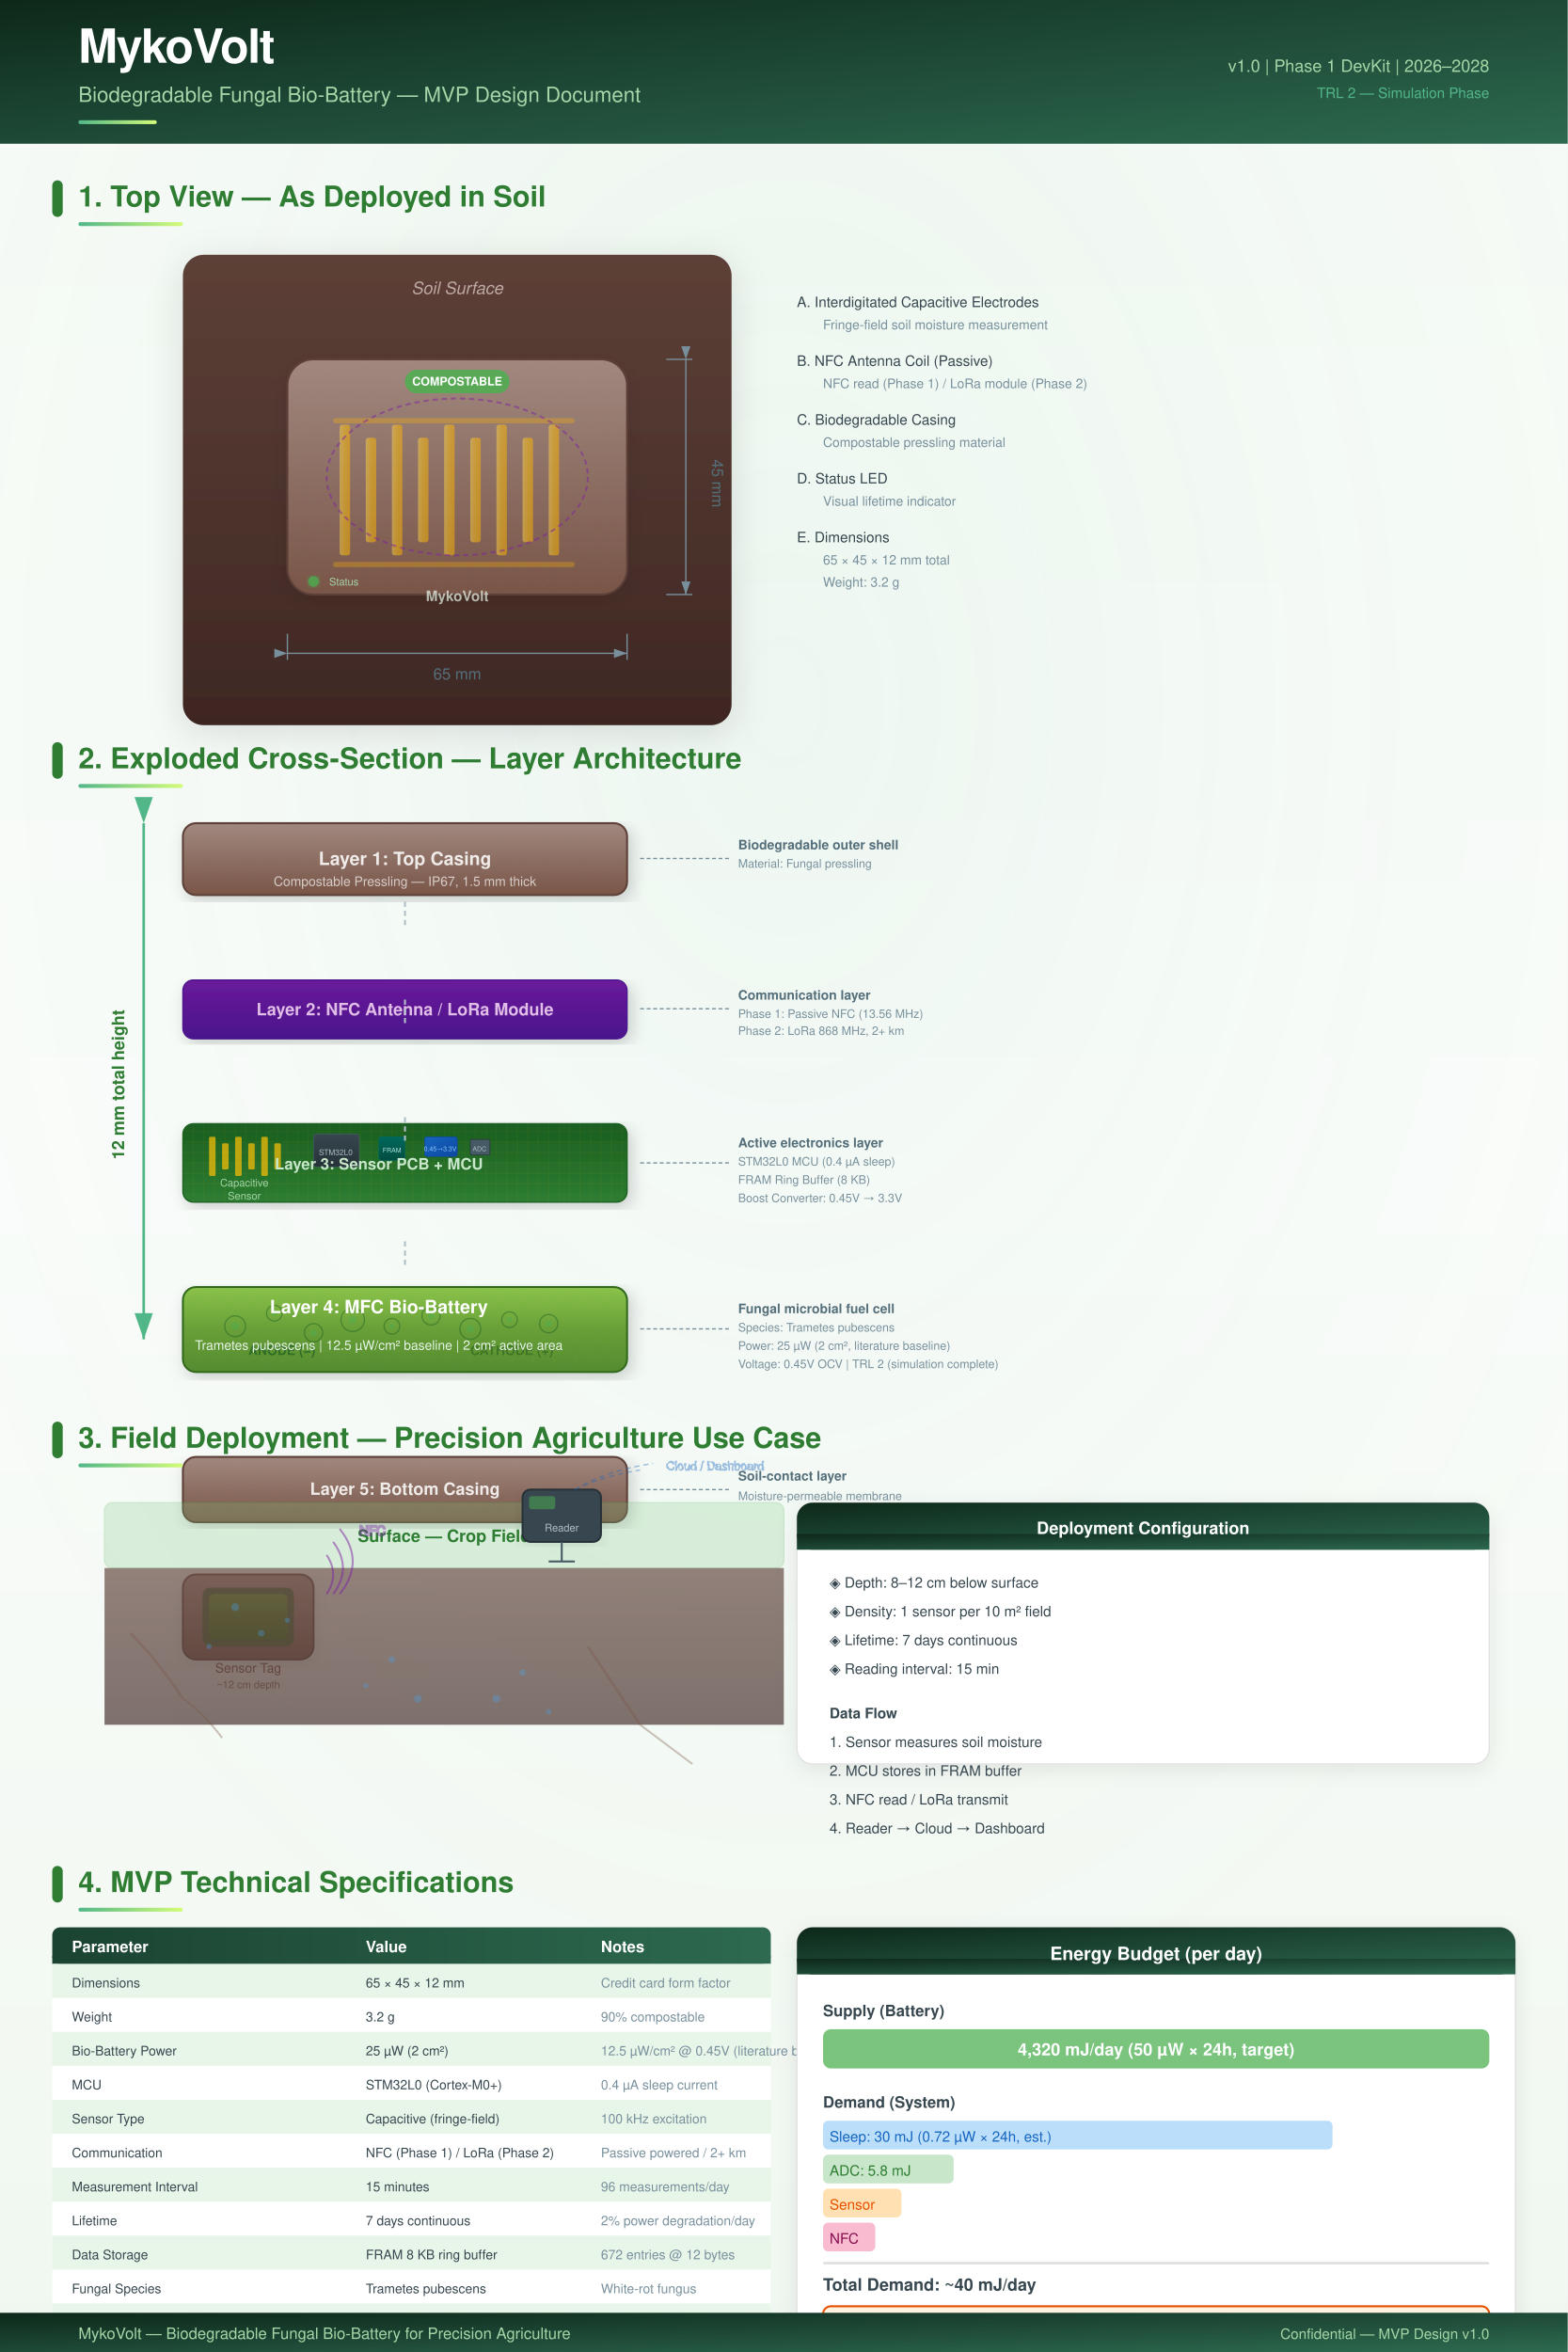
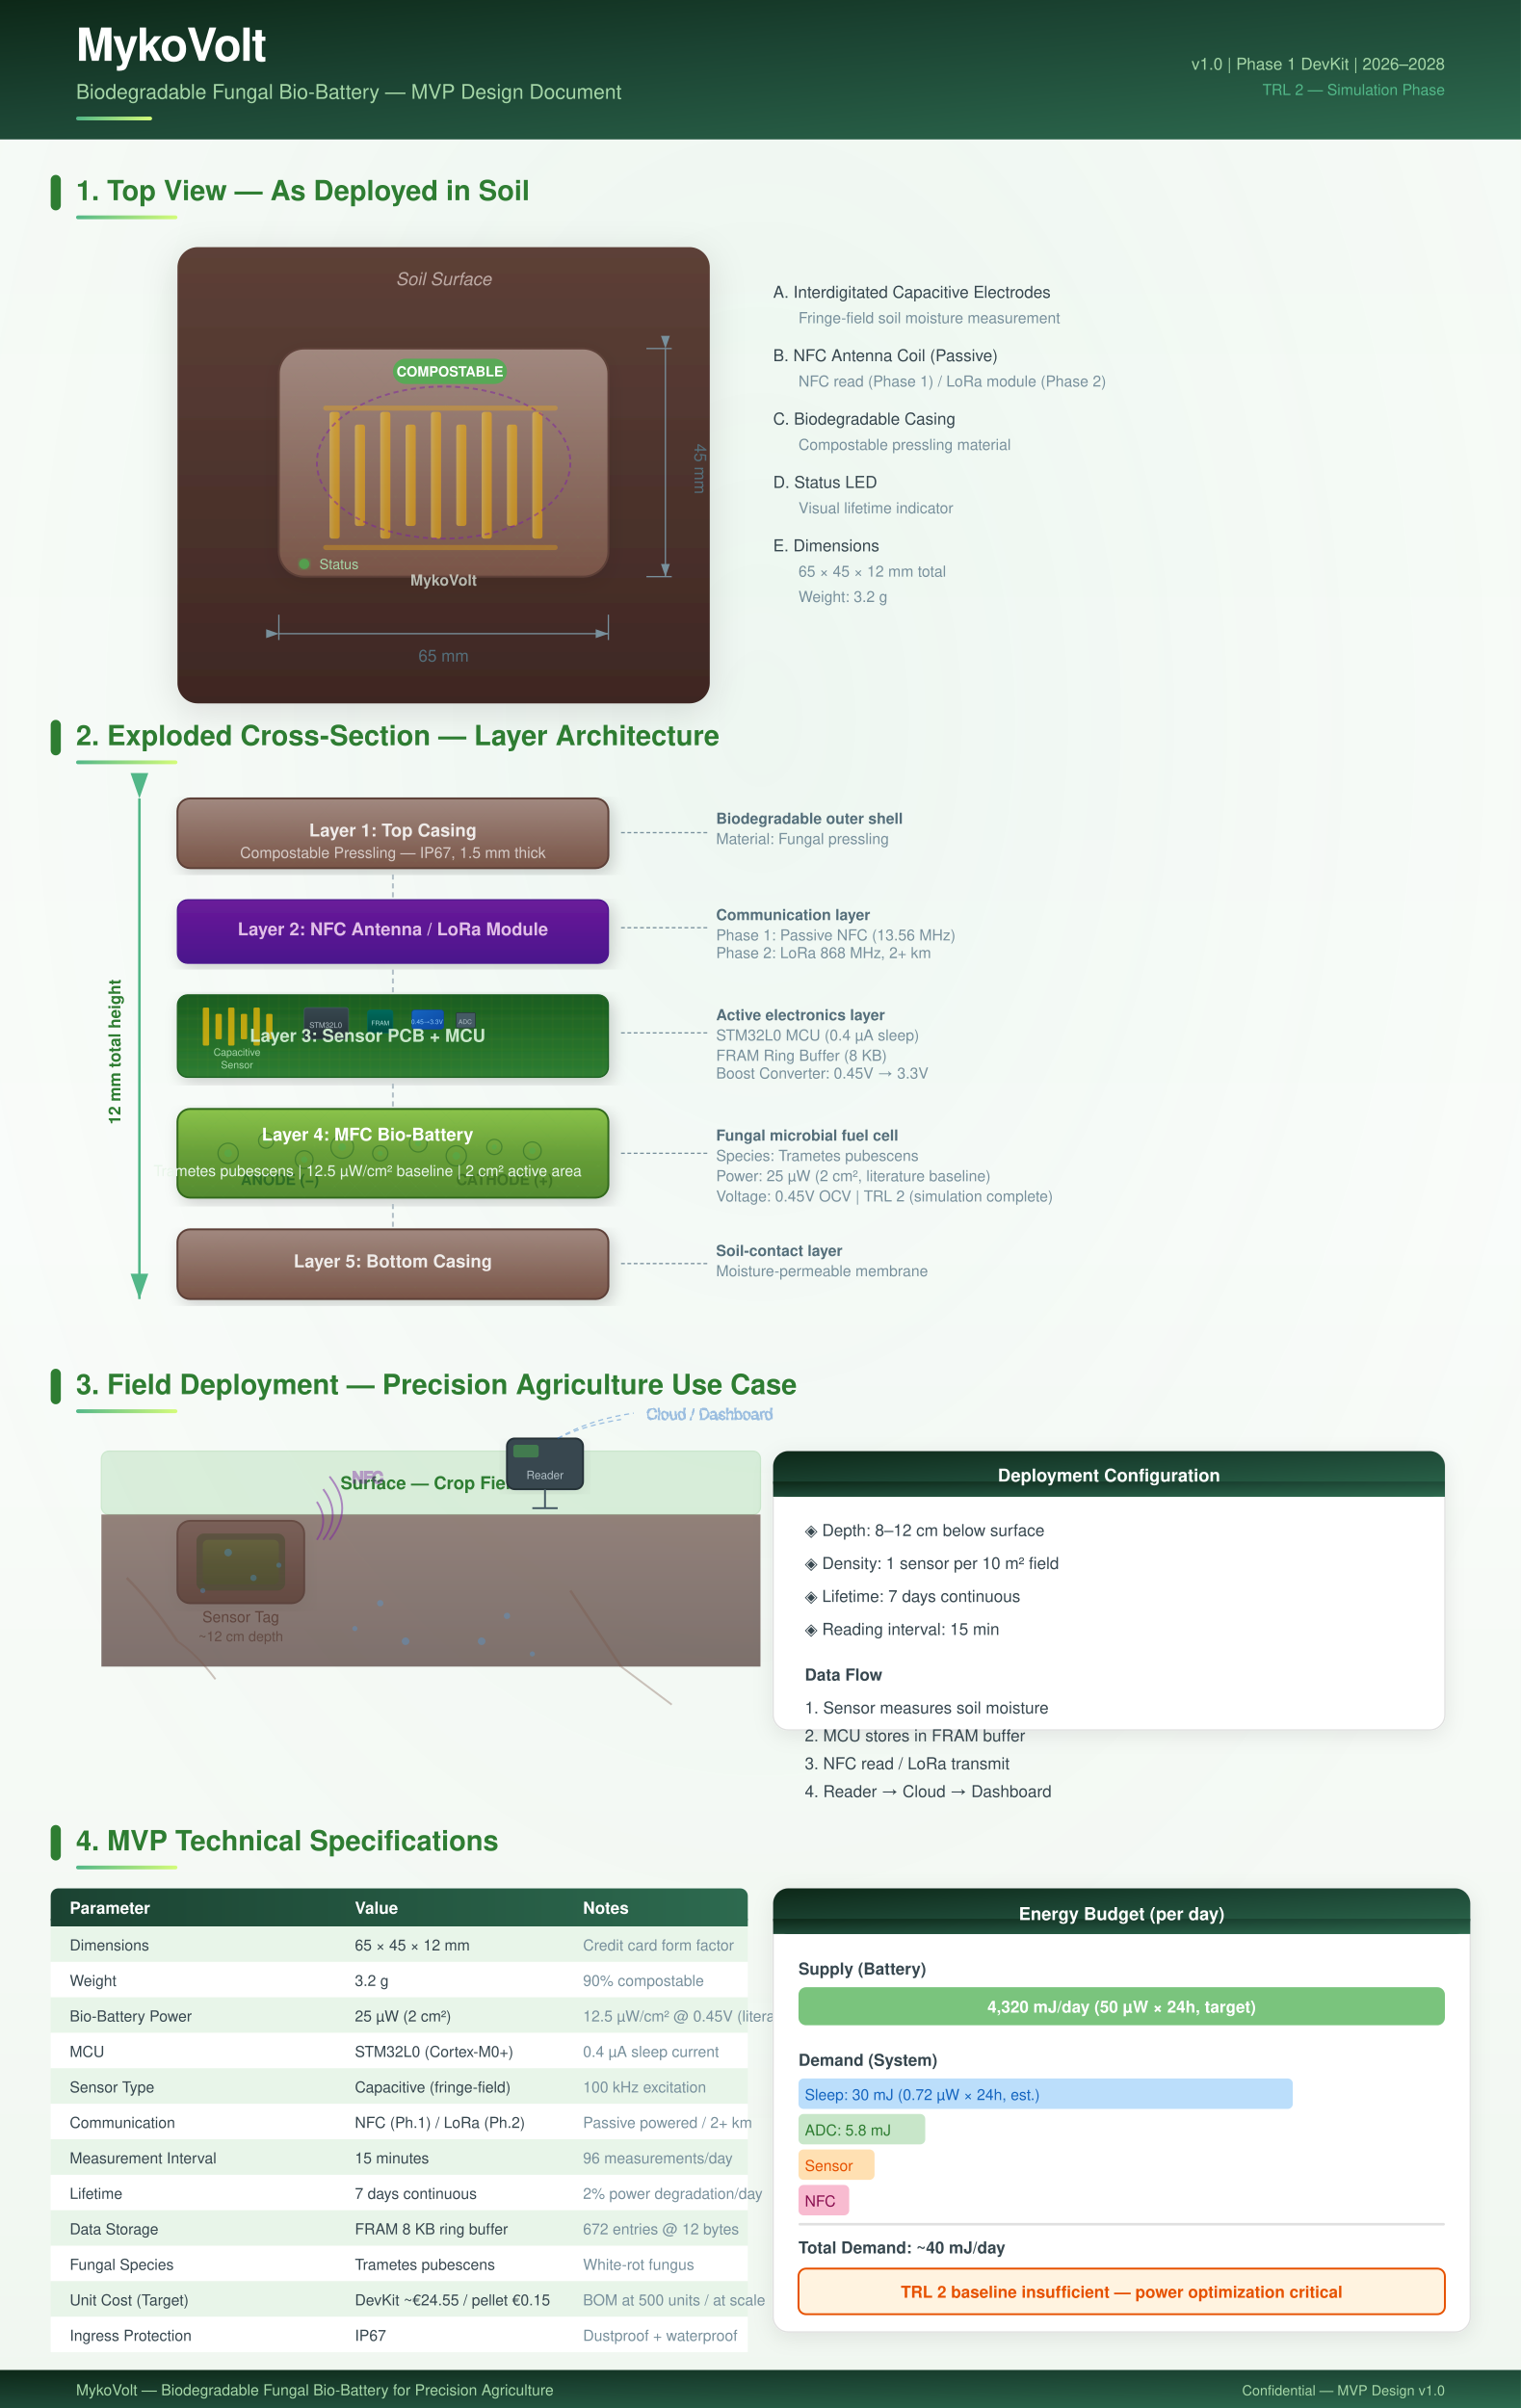
- <svg xmlns="http://www.w3.org/2000/svg" viewBox="0 0 1200 1800" width="1200" height="1800" font-family="'Segoe UI', -apple-system, Helvetica, Arial, sans-serif">
+ <svg xmlns="http://www.w3.org/2000/svg" viewBox="0 0 1200 1900" width="1200" height="1900" font-family="'Segoe UI', -apple-system, Helvetica, Arial, sans-serif">
  <defs>
    <linearGradient id="bgGradLight" x1="0%" y1="0%" x2="0%" y2="100%">
      <stop offset="0%" style="stop-color:#F5FAF5" />
      <stop offset="50%" style="stop-color:#FAFCFA" />
      <stop offset="100%" style="stop-color:#F0F7F0" />
    </linearGradient>
    <linearGradient id="titleGrad" x1="0%" y1="0%" x2="100%" y2="100%">
      <stop offset="0%" style="stop-color:#0D2818" />
      <stop offset="40%" style="stop-color:#1B4332" />
      <stop offset="100%" style="stop-color:#2D6A4F" />
    </linearGradient>
    <linearGradient id="accentLine" x1="0%" y1="0%" x2="100%" y2="0%">
      <stop offset="0%" style="stop-color:#52B788" />
      <stop offset="100%" style="stop-color:#D4FC79" />
    </linearGradient>
    <linearGradient id="cardGreen" x1="0%" y1="0%" x2="0%" y2="100%">
      <stop offset="0%" style="stop-color:#E8F5E9" />
      <stop offset="100%" style="stop-color:#C8E6C9" />
    </linearGradient>
    <linearGradient id="tableHeaderGrad" x1="0%" y1="0%" x2="100%" y2="0%">
      <stop offset="0%" style="stop-color:#1B4332" />
      <stop offset="100%" style="stop-color:#2D6A4F" />
    </linearGradient>
    <linearGradient id="soilGrad" x1="0%" y1="0%" x2="0%" y2="100%">
      <stop offset="0%" style="stop-color:#5D4037;stop-opacity:1" />
      <stop offset="100%" style="stop-color:#3E2723;stop-opacity:1" />
    </linearGradient>
    <linearGradient id="presslingGrad" x1="0%" y1="0%" x2="0%" y2="100%">
      <stop offset="0%" style="stop-color:#8BC34A" />
      <stop offset="50%" style="stop-color:#689F38" />
      <stop offset="100%" style="stop-color:#558B2F" />
    </linearGradient>
    <linearGradient id="pcbGrad" x1="0%" y1="0%" x2="0%" y2="100%">
      <stop offset="0%" style="stop-color:#1B5E20" />
      <stop offset="100%" style="stop-color:#2E7D32" />
    </linearGradient>
    <linearGradient id="electrodeGrad" x1="0%" y1="0%" x2="100%" y2="0%">
      <stop offset="0%" style="stop-color:#FFD54F" />
      <stop offset="50%" style="stop-color:#FFC107" />
      <stop offset="100%" style="stop-color:#FFB300" />
    </linearGradient>
    <linearGradient id="casingGrad" x1="0%" y1="0%" x2="0%" y2="100%">
      <stop offset="0%" style="stop-color:#A1887F" />
      <stop offset="100%" style="stop-color:#795548" />
    </linearGradient>
    <linearGradient id="boostGrad" x1="0%" y1="0%" x2="100%" y2="100%">
      <stop offset="0%" style="stop-color:#1565C0" />
      <stop offset="100%" style="stop-color:#0D47A1" />
    </linearGradient>
    <linearGradient id="mcuGrad" x1="0%" y1="0%" x2="0%" y2="100%">
      <stop offset="0%" style="stop-color:#37474F" />
      <stop offset="100%" style="stop-color:#263238" />
    </linearGradient>
    <linearGradient id="loracGrad" x1="0%" y1="0%" x2="0%" y2="100%">
      <stop offset="0%" style="stop-color:#6A1B9A" />
      <stop offset="100%" style="stop-color:#4A148C" />
    </linearGradient>
    <linearGradient id="framGrad" x1="0%" y1="0%" x2="0%" y2="100%">
      <stop offset="0%" style="stop-color:#00695C" />
      <stop offset="100%" style="stop-color:#004D40" />
    </linearGradient>
    <radialGradient id="glowBg" cx="50%" cy="30%" r="60%">
      <stop offset="0%" style="stop-color:#52B788;stop-opacity:0.06" />
      <stop offset="60%" style="stop-color:#52B788;stop-opacity:0.02" />
      <stop offset="100%" style="stop-color:#52B788;stop-opacity:0" />
    </radialGradient>
    <filter id="cardShadow">
      <feDropShadow dx="0" dy="4" stdDeviation="8" flood-color="#000" flood-opacity="0.08" />
    </filter>
    <filter id="cardShadowLg">
      <feDropShadow dx="0" dy="6" stdDeviation="14" flood-color="#000" flood-opacity="0.12" />
    </filter>
    <filter id="layerShadow">
      <feDropShadow dx="3" dy="4" stdDeviation="6" flood-color="#000" flood-opacity="0.18" />
    </filter>
    <filter id="glow">
      <feGaussianBlur stdDeviation="3" result="blur" />
      <feMerge>
        <feMergeNode in="blur" />
        <feMergeNode in="SourceGraphic" />
      </feMerge>
    </filter>
    <pattern id="mycelium" patternUnits="userSpaceOnUse" width="16" height="16">
      <line x1="0" y1="0" x2="16" y2="16" stroke="#4CAF50" stroke-width="0.4" opacity="0.25" />
      <line x1="16" y1="0" x2="0" y2="16" stroke="#4CAF50" stroke-width="0.4" opacity="0.25" />
      <circle cx="8" cy="8" r="1" fill="#8BC34A" opacity="0.15" />
    </pattern>
    <pattern id="circuitPattern" patternUnits="userSpaceOnUse" width="8" height="8">
      <rect width="8" height="8" fill="none" />
      <line x1="0" y1="4" x2="8" y2="4" stroke="#FFC107" stroke-width="0.3" opacity="0.35" />
      <line x1="4" y1="0" x2="4" y2="8" stroke="#FFC107" stroke-width="0.3" opacity="0.35" />
    </pattern>
    <marker id="arrowhead" markerWidth="10" markerHeight="7" refX="10" refY="3.5" orient="auto">
      <polygon points="0 0, 10 3.5, 0 7" fill="#78909C" />
    </marker>
    <marker id="arrowGreen" markerWidth="10" markerHeight="7" refX="10" refY="3.5" orient="auto">
      <polygon points="0 0, 10 3.5, 0 7" fill="#52B788" />
    </marker>
  </defs>
-   <rect width="1200" height="1800" fill="url(#bgGradLight)" />
-   <rect width="1200" height="1800" fill="url(#glowBg)" />
+   <rect width="1200" height="1900" fill="url(#bgGradLight)" />
+   <rect width="1200" height="1900" fill="url(#glowBg)" />
  <rect x="0" y="0" width="1200" height="110" fill="url(#titleGrad)" />
  <text x="60" y="48" fill="white" font-size="36" font-weight="800" letter-spacing="-1">MykoVolt</text>
  <text x="60" y="78" fill="#A5D6A7" font-size="16" font-weight="400">Biodegradable Fungal Bio-Battery — MVP Design Document</text>
  <rect x="60" y="92" width="60" height="3" rx="1.5" fill="url(#accentLine)" />
  <text x="1140" y="55" fill="#A5D6A7" font-size="13" text-anchor="end">v1.0 | Phase 1 DevKit | 2026–2028</text>
-   <text x="1140" y="75" fill="#52B788" font-size="11" text-anchor="end">TRL 2 — Simulation Phase</text>
+   <text x="1140" y="75" fill="#52B788" font-size="12" text-anchor="end">TRL 2 — Simulation Phase</text>
  <rect x="40" y="138" width="8" height="28" rx="4" fill="#2E7D32" />
  <text x="60" y="158" fill="#2E7D32" font-size="22" font-weight="700">1. Top View — As Deployed in Soil</text>
  <rect x="60" y="170" width="80" height="3" rx="1.5" fill="url(#accentLine)" />
  <rect x="140" y="195" width="420" height="360" rx="16" fill="url(#soilGrad)" filter="url(#cardShadowLg)" />
-   <text x="350" y="225" fill="#BCAAA4" font-size="13" text-anchor="middle" font-style="italic">Soil Surface</text>
+   <text x="350" y="225" fill="#BCAAA4" font-size="14" text-anchor="middle" font-style="italic">Soil Surface</text>
  <rect x="220" y="275" width="260" height="180" rx="20" fill="url(#casingGrad)" stroke="#5D4037" stroke-width="1.5" filter="url(#cardShadow)" />
  <rect x="220" y="275" width="260" height="180" rx="20" fill="url(#mycelium)" opacity="0.15" />
-   <rect x="310" y="283" width="80" height="18" rx="9" fill="#4CAF50" opacity="0.85" />
-   <text x="350" y="295" fill="white" font-size="9" text-anchor="middle" font-weight="600">COMPOSTABLE</text>
+   <rect x="310" y="283" width="90" height="20" rx="10" fill="#4CAF50" opacity="0.85" />
+   <text x="355" y="297" fill="white" font-size="11" text-anchor="middle" font-weight="600">COMPOSTABLE</text>
  <g opacity="0.5">
    <rect x="260" y="325" width="8" height="100" rx="2" fill="url(#electrodeGrad)" />
    <rect x="280" y="335" width="8" height="80" rx="2" fill="url(#electrodeGrad)" />
    <rect x="300" y="325" width="8" height="100" rx="2" fill="url(#electrodeGrad)" />
    <rect x="320" y="335" width="8" height="80" rx="2" fill="url(#electrodeGrad)" />
    <rect x="340" y="325" width="8" height="100" rx="2" fill="url(#electrodeGrad)" />
    <rect x="360" y="335" width="8" height="80" rx="2" fill="url(#electrodeGrad)" />
    <rect x="380" y="325" width="8" height="100" rx="2" fill="url(#electrodeGrad)" />
    <rect x="400" y="335" width="8" height="80" rx="2" fill="url(#electrodeGrad)" />
    <rect x="420" y="325" width="8" height="100" rx="2" fill="url(#electrodeGrad)" />
    <rect x="255" y="320" width="185" height="4" rx="2" fill="#FFB300" opacity="0.6" />
    <rect x="255" y="430" width="185" height="4" rx="2" fill="#FFB300" opacity="0.6" />
  </g>
  <ellipse cx="350" cy="365" rx="100" ry="60" fill="none" stroke="#7B1FA2" stroke-width="1.5" stroke-dasharray="4 3" opacity="0.5" />
  <circle cx="240" cy="445" r="4" fill="#4CAF50" opacity="0.8" filter="url(#glow)" />
-   <text x="252" y="448" fill="#A5D6A7" font-size="8">Status</text>
-   <text x="350" y="460" fill="#E8F5E9" font-size="11" text-anchor="middle" font-weight="600" opacity="0.7">MykoVolt</text>
+   <text x="252" y="449" fill="#A5D6A7" font-size="11">Status</text>
+   <text x="350" y="462" fill="#E8F5E9" font-size="12" text-anchor="middle" font-weight="600" opacity="0.7">MykoVolt</text>
  <line x1="220" y1="485" x2="220" y2="505" stroke="#78909C" stroke-width="1" />
  <line x1="480" y1="485" x2="480" y2="505" stroke="#78909C" stroke-width="1" />
  <line x1="220" y1="500" x2="480" y2="500" stroke="#78909C" stroke-width="1" marker-start="url(#arrowhead)" marker-end="url(#arrowhead)" />
-   <text x="350" y="520" fill="#546E7A" font-size="12" text-anchor="middle">65 mm</text>
+   <text x="350" y="522" fill="#546E7A" font-size="13" text-anchor="middle">65 mm</text>
  <line x1="510" y1="275" x2="530" y2="275" stroke="#78909C" stroke-width="1" />
  <line x1="510" y1="455" x2="530" y2="455" stroke="#78909C" stroke-width="1" />
  <line x1="525" y1="275" x2="525" y2="455" stroke="#78909C" stroke-width="1" marker-start="url(#arrowhead)" marker-end="url(#arrowhead)" />
-   <text x="545" y="370" fill="#546E7A" font-size="12" text-anchor="middle" transform="rotate(90 545 370)">45 mm</text>
-   <g fill="#37474F" font-size="11">
+   <text x="548" y="370" fill="#546E7A" font-size="13" text-anchor="middle" transform="rotate(90 548 370)">45 mm</text>
+   <g fill="#37474F" font-size="13">
    <text x="610" y="235">A. Interdigitated Capacitive Electrodes</text>
-     <text x="630" y="252" fill="#78909C" font-size="10">Fringe-field soil moisture measurement</text>
-     <text x="610" y="280">B. NFC Antenna Coil (Passive)</text>
-     <text x="630" y="297" fill="#78909C" font-size="10">NFC read (Phase 1) / LoRa module (Phase 2)</text>
-     <text x="610" y="325">C. Biodegradable Casing</text>
-     <text x="630" y="342" fill="#78909C" font-size="10">Compostable pressling material</text>
-     <text x="610" y="370">D. Status LED</text>
-     <text x="630" y="387" fill="#78909C" font-size="10">Visual lifetime indicator</text>
-     <text x="610" y="415">E. Dimensions</text>
-     <text x="630" y="432" fill="#78909C" font-size="10">65 × 45 × 12 mm total</text>
-     <text x="630" y="449" fill="#78909C" font-size="10">Weight: 3.2 g</text>
+     <text x="630" y="255" fill="#78909C" font-size="12">Fringe-field soil moisture measurement</text>
+     <text x="610" y="285">B. NFC Antenna Coil (Passive)</text>
+     <text x="630" y="305" fill="#78909C" font-size="12">NFC read (Phase 1) / LoRa module (Phase 2)</text>
+     <text x="610" y="335">C. Biodegradable Casing</text>
+     <text x="630" y="355" fill="#78909C" font-size="12">Compostable pressling material</text>
+     <text x="610" y="385">D. Status LED</text>
+     <text x="630" y="405" fill="#78909C" font-size="12">Visual lifetime indicator</text>
+     <text x="610" y="435">E. Dimensions</text>
+     <text x="630" y="455" fill="#78909C" font-size="12">65 × 45 × 12 mm total</text>
+     <text x="630" y="475" fill="#78909C" font-size="12">Weight: 3.2 g</text>
  </g>
  <rect x="40" y="568" width="8" height="28" rx="4" fill="#2E7D32" />
  <text x="60" y="588" fill="#2E7D32" font-size="22" font-weight="700">2. Exploded Cross-Section — Layer Architecture</text>
  <rect x="60" y="600" width="80" height="3" rx="1.5" fill="url(#accentLine)" />
-   <g transform="translate(0, 0)">
+   <g>
    <rect x="140" y="630" width="340" height="55" rx="10" fill="url(#casingGrad)" stroke="#5D4037" stroke-width="1.5" filter="url(#layerShadow)" />
    <rect x="140" y="630" width="340" height="55" rx="10" fill="url(#mycelium)" opacity="0.1" />
-     <text x="310" y="662" fill="#EFEBE9" font-size="14" text-anchor="middle" font-weight="600">Layer 1: Top Casing</text>
-     <text x="310" y="678" fill="#D7CCC8" font-size="10" text-anchor="middle">Compostable Pressling — IP67, 1.5 mm thick</text>
+     <text x="310" y="660" fill="#EFEBE9" font-size="14" text-anchor="middle" font-weight="600">Layer 1: Top Casing</text>
+     <text x="310" y="677" fill="#D7CCC8" font-size="12" text-anchor="middle">Compostable Pressling — IP67, 1.5 mm thick</text>
    <line x1="490" y1="657" x2="560" y2="657" stroke="#78909C" stroke-width="1" stroke-dasharray="3 2" />
-     <text x="565" y="650" fill="#546E7A" font-size="10" font-weight="600">Biodegradable outer shell</text>
-     <text x="565" y="664" fill="#78909C" font-size="9">Material: Fungal pressling</text>
+     <text x="565" y="650" fill="#546E7A" font-size="12" font-weight="600">Biodegradable outer shell</text>
+     <text x="565" y="666" fill="#78909C" font-size="12">Material: Fungal pressling</text>
  </g>
  <line x1="310" y1="690" x2="310" y2="708" stroke="#B0BEC5" stroke-width="1.5" stroke-dasharray="4 3" />
-   <g transform="translate(0, 35)">
-     <rect x="140" y="715" width="340" height="45" rx="8" fill="url(#loracGrad)" stroke="#4A148C" stroke-width="1" filter="url(#layerShadow)" />
-     <text x="310" y="742" fill="#E1BEE7" font-size="13" text-anchor="middle" font-weight="600">Layer 2: NFC Antenna / LoRa Module</text>
-     <line x1="490" y1="737" x2="560" y2="737" stroke="#78909C" stroke-width="1" stroke-dasharray="3 2" />
-     <text x="565" y="730" fill="#546E7A" font-size="10" font-weight="600">Communication layer</text>
-     <text x="565" y="744" fill="#78909C" font-size="9">Phase 1: Passive NFC (13.56 MHz)</text>
-     <text x="565" y="757" fill="#78909C" font-size="9">Phase 2: LoRa 868 MHz, 2+ km</text>
+   <g>
+     <rect x="140" y="710" width="340" height="50" rx="8" fill="url(#loracGrad)" stroke="#4A148C" stroke-width="1" filter="url(#layerShadow)" />
+     <text x="310" y="738" fill="#E1BEE7" font-size="14" text-anchor="middle" font-weight="600">Layer 2: NFC Antenna / LoRa Module</text>
+     <line x1="490" y1="732" x2="560" y2="732" stroke="#78909C" stroke-width="1" stroke-dasharray="3 2" />
+     <text x="565" y="726" fill="#546E7A" font-size="12" font-weight="600">Communication layer</text>
+     <text x="565" y="742" fill="#78909C" font-size="12">Phase 1: Passive NFC (13.56 MHz)</text>
+     <text x="565" y="756" fill="#78909C" font-size="12">Phase 2: LoRa 868 MHz, 2+ km</text>
  </g>
  <line x1="310" y1="765" x2="310" y2="783" stroke="#B0BEC5" stroke-width="1.5" stroke-dasharray="4 3" />
-   <g transform="translate(0, 70)">
-     <rect x="140" y="790" width="340" height="60" rx="8" fill="url(#pcbGrad)" stroke="#1B5E20" stroke-width="1" filter="url(#layerShadow)" />
-     <rect x="140" y="790" width="340" height="60" rx="8" fill="url(#circuitPattern)" opacity="0.3" />
-     <g transform="translate(160, 800)">
+   <g>
+     <rect x="140" y="785" width="340" height="65" rx="8" fill="url(#pcbGrad)" stroke="#1B5E20" stroke-width="1" filter="url(#layerShadow)" />
+     <rect x="140" y="785" width="340" height="65" rx="8" fill="url(#circuitPattern)" opacity="0.3" />
+     <g transform="translate(160, 795)">
      <rect x="0" y="0" width="5" height="30" rx="1" fill="#FFC107" opacity="0.7" />
      <rect x="10" y="5" width="5" height="20" rx="1" fill="#FFC107" opacity="0.7" />
      <rect x="20" y="0" width="5" height="30" rx="1" fill="#FFC107" opacity="0.7" />
      <rect x="30" y="5" width="5" height="20" rx="1" fill="#FFC107" opacity="0.7" />
      <rect x="40" y="0" width="5" height="30" rx="1" fill="#FFC107" opacity="0.7" />
      <rect x="50" y="5" width="5" height="20" rx="1" fill="#FFC107" opacity="0.7" />
    </g>
-     <rect x="240" y="798" width="35" height="25" rx="2" fill="url(#mcuGrad)" stroke="#455A64" stroke-width="0.5" />
-     <text x="257" y="814" fill="#B0BEC5" font-size="6" text-anchor="middle">STM32L0</text>
-     <rect x="290" y="800" width="20" height="18" rx="2" fill="url(#framGrad)" stroke="#00695C" stroke-width="0.5" />
-     <text x="300" y="812" fill="#B2DFDB" font-size="5" text-anchor="middle">FRAM</text>
-     <rect x="325" y="800" width="25" height="15" rx="2" fill="url(#boostGrad)" stroke="#0D47A1" stroke-width="0.5" />
-     <text x="337" y="811" fill="#90CAF9" font-size="5" text-anchor="middle">0.45→3.3V</text>
-     <rect x="360" y="802" width="15" height="12" rx="1" fill="#455A64" stroke="#263238" stroke-width="0.5" />
-     <text x="367" y="811" fill="#B0BEC5" font-size="5" text-anchor="middle">ADC</text>
-     <text x="187" y="838" fill="#A5D6A7" font-size="8" text-anchor="middle">Capacitive</text>
-     <text x="187" y="848" fill="#A5D6A7" font-size="8" text-anchor="middle">Sensor</text>
-     <text x="290" y="825" fill="#C8E6C9" font-size="12" text-anchor="middle" font-weight="600">Layer 3: Sensor PCB + MCU</text>
-     <line x1="490" y1="820" x2="560" y2="820" stroke="#78909C" stroke-width="1" stroke-dasharray="3 2" />
-     <text x="565" y="808" fill="#546E7A" font-size="10" font-weight="600">Active electronics layer</text>
-     <text x="565" y="822" fill="#78909C" font-size="9">STM32L0 MCU (0.4 µA sleep)</text>
-     <text x="565" y="836" fill="#78909C" font-size="9">FRAM Ring Buffer (8 KB)</text>
-     <text x="565" y="850" fill="#78909C" font-size="9">Boost Converter: 0.45V → 3.3V</text>
+     <rect x="240" y="795" width="35" height="25" rx="2" fill="url(#mcuGrad)" stroke="#455A64" stroke-width="0.5" />
+     <text x="257" y="811" fill="#B0BEC5" font-size="6" text-anchor="middle">STM32L0</text>
+     <rect x="290" y="797" width="20" height="18" rx="2" fill="url(#framGrad)" stroke="#00695C" stroke-width="0.5" />
+     <text x="300" y="809" fill="#B2DFDB" font-size="5" text-anchor="middle">FRAM</text>
+     <rect x="325" y="797" width="25" height="15" rx="2" fill="url(#boostGrad)" stroke="#0D47A1" stroke-width="0.5" />
+     <text x="337" y="808" fill="#90CAF9" font-size="5" text-anchor="middle">0.45→3.3V</text>
+     <rect x="360" y="799" width="15" height="12" rx="1" fill="#455A64" stroke="#263238" stroke-width="0.5" />
+     <text x="367" y="808" fill="#B0BEC5" font-size="5" text-anchor="middle">ADC</text>
+     <text x="187" y="833" fill="#A5D6A7" font-size="8" text-anchor="middle">Capacitive</text>
+     <text x="187" y="843" fill="#A5D6A7" font-size="8" text-anchor="middle">Sensor</text>
+     <text x="290" y="822" fill="#C8E6C9" font-size="14" text-anchor="middle" font-weight="600">Layer 3: Sensor PCB + MCU</text>
+     <line x1="490" y1="815" x2="560" y2="815" stroke="#78909C" stroke-width="1" stroke-dasharray="3 2" />
+     <text x="565" y="805" fill="#546E7A" font-size="12" font-weight="600">Active electronics layer</text>
+     <text x="565" y="821" fill="#78909C" font-size="12">STM32L0 MCU (0.4 µA sleep)</text>
+     <text x="565" y="837" fill="#78909C" font-size="12">FRAM Ring Buffer (8 KB)</text>
+     <text x="565" y="851" fill="#78909C" font-size="12">Boost Converter: 0.45V → 3.3V</text>
  </g>
  <line x1="310" y1="855" x2="310" y2="873" stroke="#B0BEC5" stroke-width="1.5" stroke-dasharray="4 3" />
-   <g transform="translate(0, 105)">
-     <rect x="140" y="880" width="340" height="65" rx="10" fill="url(#presslingGrad)" stroke="#33691E" stroke-width="1.5" filter="url(#layerShadow)" />
-     <rect x="140" y="880" width="340" height="65" rx="10" fill="url(#mycelium)" opacity="0.3" />
+   <g>
+     <rect x="140" y="875" width="340" height="70" rx="10" fill="url(#presslingGrad)" stroke="#33691E" stroke-width="1.5" filter="url(#layerShadow)" />
+     <rect x="140" y="875" width="340" height="70" rx="10" fill="url(#mycelium)" opacity="0.3" />
    <g opacity="0.45">
      <circle cx="180" cy="910" r="8" fill="none" stroke="#1B5E20" stroke-width="1" />
      <circle cx="180" cy="910" r="3" fill="#4CAF50" />
      <circle cx="210" cy="900" r="6" fill="none" stroke="#1B5E20" stroke-width="1" />
      <circle cx="210" cy="900" r="2" fill="#4CAF50" />
      <circle cx="240" cy="915" r="7" fill="none" stroke="#1B5E20" stroke-width="1" />
      <circle cx="240" cy="915" r="2.5" fill="#4CAF50" />
      <circle cx="270" cy="905" r="9" fill="none" stroke="#1B5E20" stroke-width="1" />
      <circle cx="270" cy="905" r="3" fill="#4CAF50" />
      <circle cx="300" cy="910" r="6" fill="none" stroke="#1B5E20" stroke-width="1" />
      <circle cx="300" cy="910" r="2" fill="#4CAF50" />
      <circle cx="330" cy="902" r="7" fill="none" stroke="#1B5E20" stroke-width="1" />
      <circle cx="330" cy="902" r="2.5" fill="#4CAF50" />
      <circle cx="360" cy="912" r="8" fill="none" stroke="#1B5E20" stroke-width="1" />
      <circle cx="360" cy="912" r="3" fill="#4CAF50" />
      <circle cx="390" cy="905" r="6" fill="none" stroke="#1B5E20" stroke-width="1" />
      <circle cx="390" cy="905" r="2" fill="#4CAF50" />
      <circle cx="420" cy="908" r="7" fill="none" stroke="#1B5E20" stroke-width="1" />
      <circle cx="420" cy="908" r="2.5" fill="#4CAF50" />
    </g>
-     <text x="190" y="932" fill="#1B5E20" font-size="10" font-weight="600" opacity="0.7">ANODE (−)</text>
-     <text x="360" y="932" fill="#33691E" font-size="10" font-weight="600" opacity="0.7">CATHODE (+)</text>
+     <text x="190" y="935" fill="#1B5E20" font-size="12" font-weight="600" opacity="0.7">ANODE (−)</text>
+     <text x="360" y="935" fill="#33691E" font-size="12" font-weight="600" opacity="0.7">CATHODE (+)</text>
    <text x="290" y="900" fill="white" font-size="14" text-anchor="middle" font-weight="700">Layer 4: MFC Bio-Battery</text>
-     <text x="290" y="928" fill="#E8F5E9" font-size="10" text-anchor="middle">Trametes pubescens | 12.5 µW/cm² baseline | 2 cm² active area</text>
-     <line x1="490" y1="912" x2="560" y2="912" stroke="#78909C" stroke-width="1" stroke-dasharray="3 2" />
-     <text x="565" y="900" fill="#546E7A" font-size="10" font-weight="600">Fungal microbial fuel cell</text>
-     <text x="565" y="914" fill="#78909C" font-size="9">Species: Trametes pubescens</text>
-     <text x="565" y="928" fill="#78909C" font-size="9">Power: 25 µW (2 cm², literature baseline)</text>
-     <text x="565" y="942" fill="#78909C" font-size="9">Voltage: 0.45V OCV | TRL 2 (simulation complete)</text>
+     <text x="290" y="928" fill="#E8F5E9" font-size="12" text-anchor="middle">Trametes pubescens | 12.5 µW/cm² baseline | 2 cm² active area</text>
+     <line x1="490" y1="910" x2="560" y2="910" stroke="#78909C" stroke-width="1" stroke-dasharray="3 2" />
+     <text x="565" y="900" fill="#546E7A" font-size="12" font-weight="600">Fungal microbial fuel cell</text>
+     <text x="565" y="916" fill="#78909C" font-size="12">Species: Trametes pubescens</text>
+     <text x="565" y="932" fill="#78909C" font-size="12">Power: 25 µW (2 cm², literature baseline)</text>
+     <text x="565" y="948" fill="#78909C" font-size="12">Voltage: 0.45V OCV | TRL 2 (simulation complete)</text>
  </g>
  <line x1="310" y1="950" x2="310" y2="968" stroke="#B0BEC5" stroke-width="1.5" stroke-dasharray="4 3" />
-   <g transform="translate(0, 140)">
-     <rect x="140" y="975" width="340" height="50" rx="10" fill="url(#casingGrad)" stroke="#5D4037" stroke-width="1.5" filter="url(#layerShadow)" />
-     <rect x="140" y="975" width="340" height="50" rx="10" fill="url(#mycelium)" opacity="0.1" />
-     <text x="310" y="1004" fill="#EFEBE9" font-size="13" text-anchor="middle" font-weight="600">Layer 5: Bottom Casing</text>
-     <line x1="490" y1="1000" x2="560" y2="1000" stroke="#78909C" stroke-width="1" stroke-dasharray="3 2" />
-     <text x="565" y="993" fill="#546E7A" font-size="10" font-weight="600">Soil-contact layer</text>
-     <text x="565" y="1008" fill="#78909C" font-size="9">Moisture-permeable membrane</text>
+   <g>
+     <rect x="140" y="970" width="340" height="55" rx="10" fill="url(#casingGrad)" stroke="#5D4037" stroke-width="1.5" filter="url(#layerShadow)" />
+     <rect x="140" y="970" width="340" height="55" rx="10" fill="url(#mycelium)" opacity="0.1" />
+     <text x="310" y="1000" fill="#EFEBE9" font-size="14" text-anchor="middle" font-weight="600">Layer 5: Bottom Casing</text>
+     <line x1="490" y1="997" x2="560" y2="997" stroke="#78909C" stroke-width="1" stroke-dasharray="3 2" />
+     <text x="565" y="991" fill="#546E7A" font-size="12" font-weight="600">Soil-contact layer</text>
+     <text x="565" y="1007" fill="#78909C" font-size="12">Moisture-permeable membrane</text>
  </g>
  <line x1="110" y1="630" x2="110" y2="1025" stroke="#52B788" stroke-width="2" marker-start="url(#arrowGreen)" marker-end="url(#arrowGreen)" />
  <text x="95" y="830" fill="#2E7D32" font-size="13" text-anchor="middle" font-weight="600" transform="rotate(-90 95 830)">12 mm total height</text>
-   <rect x="40" y="1088" width="8" height="28" rx="4" fill="#2E7D32" />
-   <text x="60" y="1108" fill="#2E7D32" font-size="22" font-weight="700">3. Field Deployment — Precision Agriculture Use Case</text>
-   <rect x="60" y="1120" width="80" height="3" rx="1.5" fill="url(#accentLine)" />
-   <rect x="80" y="1150" width="520" height="50" rx="6" fill="#81C784" opacity="0.25" stroke="#4CAF50" stroke-width="1" />
-   <text x="340" y="1180" fill="#2E7D32" font-size="13" text-anchor="middle" font-weight="600">Surface — Crop Field</text>
-   <g transform="translate(140, 1205)">
+   <rect x="40" y="1080" width="8" height="28" rx="4" fill="#2E7D32" />
+   <text x="60" y="1100" fill="#2E7D32" font-size="22" font-weight="700">3. Field Deployment — Precision Agriculture Use Case</text>
+   <rect x="60" y="1112" width="80" height="3" rx="1.5" fill="url(#accentLine)" />
+   <rect x="80" y="1145" width="520" height="50" rx="6" fill="#81C784" opacity="0.25" stroke="#4CAF50" stroke-width="1" />
+   <text x="340" y="1175" fill="#2E7D32" font-size="14" text-anchor="middle" font-weight="600">Surface — Crop Field</text>
+   <g transform="translate(140, 1200)">
    <rect x="0" y="0" width="100" height="65" rx="10" fill="url(#casingGrad)" stroke="#5D4037" stroke-width="1.5" filter="url(#cardShadow)" opacity="0.8" />
    <rect x="15" y="10" width="70" height="45" rx="6" fill="url(#pcbGrad)" opacity="0.5" />
    <rect x="20" y="15" width="60" height="35" rx="4" fill="url(#presslingGrad)" opacity="0.6" />
-     <text x="50" y="75" fill="#8D6E63" font-size="10" text-anchor="middle">Sensor Tag</text>
-     <text x="50" y="87" fill="#A1887F" font-size="8" text-anchor="middle">~12 cm depth</text>
-   </g>
-   <rect x="80" y="1200" width="520" height="120" fill="url(#soilGrad)" opacity="0.65" />
+     <text x="50" y="80" fill="#8D6E63" font-size="12" text-anchor="middle">Sensor Tag</text>
+     <text x="50" y="95" fill="#A1887F" font-size="11" text-anchor="middle">~12 cm depth</text>
+   </g>
+   <rect x="80" y="1195" width="520" height="120" fill="url(#soilGrad)" opacity="0.65" />
  <g opacity="0.35">
-     <path d="M100,1250 Q120,1270 140,1300" fill="none" stroke="#795548" stroke-width="2" />
-     <path d="M140,1300 Q155,1310 170,1330" fill="none" stroke="#795548" stroke-width="1.5" />
-     <path d="M450,1260 Q470,1290 490,1320" fill="none" stroke="#795548" stroke-width="2" />
-     <path d="M490,1320 Q510,1335 530,1350" fill="none" stroke="#795548" stroke-width="1.5" />
+     <path d="M100,1245 Q120,1265 140,1295" fill="none" stroke="#795548" stroke-width="2" />
+     <path d="M140,1295 Q155,1305 170,1325" fill="none" stroke="#795548" stroke-width="1.5" />
+     <path d="M450,1255 Q470,1285 490,1315" fill="none" stroke="#795548" stroke-width="2" />
+     <path d="M490,1315 Q510,1330 530,1345" fill="none" stroke="#795548" stroke-width="1.5" />
  </g>
  <g fill="#42A5F5" opacity="0.3">
-     <circle cx="180" cy="1230" r="3" />
-     <circle cx="200" cy="1250" r="2.5" />
-     <circle cx="160" cy="1260" r="2" />
-     <circle cx="220" cy="1240" r="2" />
-     <circle cx="300" cy="1270" r="2.5" />
-     <circle cx="320" cy="1300" r="3" />
-     <circle cx="280" cy="1290" r="2" />
-     <circle cx="400" cy="1280" r="2.5" />
-     <circle cx="420" cy="1310" r="2" />
-     <circle cx="380" cy="1300" r="3" />
+     <circle cx="180" cy="1225" r="3" />
+     <circle cx="200" cy="1245" r="2.5" />
+     <circle cx="160" cy="1255" r="2" />
+     <circle cx="220" cy="1235" r="2" />
+     <circle cx="300" cy="1265" r="2.5" />
+     <circle cx="320" cy="1295" r="3" />
+     <circle cx="280" cy="1285" r="2" />
+     <circle cx="400" cy="1275" r="2.5" />
+     <circle cx="420" cy="1305" r="2" />
+     <circle cx="380" cy="1295" r="3" />
  </g>
  <g fill="none" stroke="#7B1FA2" stroke-width="1.5" opacity="0.5">
-     <path d="M250,1220 Q260,1205 250,1190" />
-     <path d="M255,1220 Q270,1200 255,1180" />
-     <path d="M260,1220 Q280,1195 260,1170" />
-     <text x="275" y="1175" fill="#7B1FA2" font-size="10" opacity="0.8">NFC</text>
-   </g>
-   <g transform="translate(400, 1140)">
+     <path d="M250,1215 Q260,1200 250,1185" />
+     <path d="M255,1215 Q270,1195 255,1175" />
+     <path d="M260,1215 Q280,1190 260,1165" />
+     <text x="278" y="1170" fill="#7B1FA2" font-size="12" opacity="0.8">NFC</text>
+   </g>
+   <g transform="translate(400, 1135)">
    <rect x="0" y="0" width="60" height="40" rx="6" fill="#37474F" stroke="#263238" stroke-width="1.5" filter="url(#cardShadow)" />
    <rect x="5" y="5" width="20" height="10" rx="2" fill="#4CAF50" opacity="0.5" />
-     <text x="30" y="32" fill="#B0BEC5" font-size="8" text-anchor="middle">Reader</text>
+     <text x="30" y="32" fill="#B0BEC5" font-size="9" text-anchor="middle">Reader</text>
    <line x1="30" y1="40" x2="30" y2="55" stroke="#455A64" stroke-width="1.5" />
    <line x1="20" y1="55" x2="40" y2="55" stroke="#455A64" stroke-width="1.5" />
  </g>
  <g fill="none" stroke="#1565C0" stroke-width="1" opacity="0.4" stroke-dasharray="4 3">
-     <path d="M440,1140 Q460,1130 490,1125" />
-     <path d="M440,1140 Q465,1125 500,1120" />
-     <text x="510" y="1125" fill="#1565C0" font-size="9">Cloud / Dashboard</text>
-   </g>
-   <rect x="610" y="1150" width="530" height="200" rx="12" fill="white" stroke="#E0E0E0" stroke-width="1" filter="url(#cardShadow)" />
-   <rect x="610" y="1150" width="530" height="36" rx="12" fill="url(#titleGrad)" />
-   <rect x="610" y="1174" width="530" height="12" fill="url(#titleGrad)" />
-   <text x="875" y="1174" fill="white" font-size="13" text-anchor="middle" font-weight="600">Deployment Configuration</text>
-   <g fill="#37474F" font-size="11">
-     <text x="635" y="1215">◈ Depth: 8–12 cm below surface</text>
-     <text x="635" y="1237">◈ Density: 1 sensor per 10 m² field</text>
-     <text x="635" y="1259">◈ Lifetime: 7 days continuous</text>
-     <text x="635" y="1281">◈ Reading interval: 15 min</text>
-     <text x="635" y="1315" font-weight="600">Data Flow</text>
-     <text x="635" y="1337">1. Sensor measures soil moisture</text>
-     <text x="635" y="1359">2. MCU stores in FRAM buffer</text>
-     <text x="635" y="1381">3. NFC read / LoRa transmit</text>
-     <text x="635" y="1403">4. Reader → Cloud → Dashboard</text>
-   </g>
-   <rect x="40" y="1428" width="8" height="28" rx="4" fill="#2E7D32" />
-   <text x="60" y="1448" fill="#2E7D32" font-size="22" font-weight="700">4. MVP Technical Specifications</text>
-   <rect x="60" y="1460" width="80" height="3" rx="1.5" fill="url(#accentLine)" />
-   <g transform="translate(40, 1475)">
-     <rect x="0" y="0" width="550" height="28" rx="6" fill="url(#tableHeaderGrad)" />
-     <rect x="0" y="22" width="550" height="6" fill="url(#tableHeaderGrad)" />
-     <text x="15" y="19" fill="white" font-size="12" font-weight="600">Parameter</text>
-     <text x="240" y="19" fill="white" font-size="12" font-weight="600">Value</text>
-     <text x="420" y="19" fill="white" font-size="12" font-weight="600">Notes</text>
-     <rect x="0" y="28" width="550" height="26" fill="#E8F5E9" />
-     <text x="15" y="46" fill="#37474F" font-size="10">Dimensions</text>
-     <text x="240" y="46" fill="#37474F" font-size="10">65 × 45 × 12 mm</text>
-     <text x="420" y="46" fill="#78909C" font-size="10">Credit card form factor</text>
-     <rect x="0" y="54" width="550" height="26" fill="white" />
-     <text x="15" y="72" fill="#37474F" font-size="10">Weight</text>
-     <text x="240" y="72" fill="#37474F" font-size="10">3.2 g</text>
-     <text x="420" y="72" fill="#78909C" font-size="10">90% compostable</text>
-     <rect x="0" y="80" width="550" height="26" fill="#E8F5E9" />
-     <text x="15" y="98" fill="#37474F" font-size="10">Bio-Battery Power</text>
-     <text x="240" y="98" fill="#37474F" font-size="10">25 µW (2 cm²)</text>
-     <text x="420" y="98" fill="#78909C" font-size="10">12.5 µW/cm² @ 0.45V (literature baseline)</text>
-     <rect x="0" y="106" width="550" height="26" fill="white" />
-     <text x="15" y="124" fill="#37474F" font-size="10">MCU</text>
-     <text x="240" y="124" fill="#37474F" font-size="10">STM32L0 (Cortex-M0+)</text>
-     <text x="420" y="124" fill="#78909C" font-size="10">0.4 µA sleep current</text>
-     <rect x="0" y="132" width="550" height="26" fill="#E8F5E9" />
-     <text x="15" y="150" fill="#37474F" font-size="10">Sensor Type</text>
-     <text x="240" y="150" fill="#37474F" font-size="10">Capacitive (fringe-field)</text>
-     <text x="420" y="150" fill="#78909C" font-size="10">100 kHz excitation</text>
-     <rect x="0" y="158" width="550" height="26" fill="white" />
-     <text x="15" y="176" fill="#37474F" font-size="10">Communication</text>
-     <text x="240" y="176" fill="#37474F" font-size="10">NFC (Phase 1) / LoRa (Phase 2)</text>
-     <text x="420" y="176" fill="#78909C" font-size="10">Passive powered / 2+ km</text>
-     <rect x="0" y="184" width="550" height="26" fill="#E8F5E9" />
-     <text x="15" y="202" fill="#37474F" font-size="10">Measurement Interval</text>
-     <text x="240" y="202" fill="#37474F" font-size="10">15 minutes</text>
-     <text x="420" y="202" fill="#78909C" font-size="10">96 measurements/day</text>
-     <rect x="0" y="210" width="550" height="26" fill="white" />
-     <text x="15" y="228" fill="#37474F" font-size="10">Lifetime</text>
-     <text x="240" y="228" fill="#37474F" font-size="10">7 days continuous</text>
-     <text x="420" y="228" fill="#78909C" font-size="10">2% power degradation/day</text>
-     <rect x="0" y="236" width="550" height="26" fill="#E8F5E9" />
-     <text x="15" y="254" fill="#37474F" font-size="10">Data Storage</text>
-     <text x="240" y="254" fill="#37474F" font-size="10">FRAM 8 KB ring buffer</text>
-     <text x="420" y="254" fill="#78909C" font-size="10">672 entries @ 12 bytes</text>
-     <rect x="0" y="262" width="550" height="26" fill="white" />
-     <text x="15" y="280" fill="#37474F" font-size="10">Fungal Species</text>
-     <text x="240" y="280" fill="#37474F" font-size="10">Trametes pubescens</text>
-     <text x="420" y="280" fill="#78909C" font-size="10">White-rot fungus</text>
-     <rect x="0" y="288" width="550" height="26" fill="#E8F5E9" />
-     <text x="15" y="306" fill="#37474F" font-size="10">Unit Cost (Target)</text>
-     <text x="240" y="306" fill="#37474F" font-size="10">DevKit ~€24.55 / pellet €0.15</text>
-     <text x="420" y="306" fill="#78909C" font-size="10">BOM at 500 units / at scale</text>
-     <rect x="0" y="314" width="550" height="26" rx="0 0 6 6" fill="white" />
-     <text x="15" y="332" fill="#37474F" font-size="10">Ingress Protection</text>
-     <text x="240" y="332" fill="#37474F" font-size="10">IP67</text>
-     <text x="420" y="332" fill="#78909C" font-size="10">Dustproof + waterproof</text>
-   </g>
-   <g transform="translate(610, 1475)">
-     <rect x="0" y="0" width="550" height="340" rx="12" fill="white" stroke="#E0E0E0" stroke-width="1" filter="url(#cardShadow)" />
+     <path d="M440,1135 Q460,1125 490,1120" />
+     <path d="M440,1135 Q465,1120 500,1115" />
+     <text x="510" y="1120" fill="#1565C0" font-size="12">Cloud / Dashboard</text>
+   </g>
+   <rect x="610" y="1145" width="530" height="220" rx="12" fill="white" stroke="#E0E0E0" stroke-width="1" filter="url(#cardShadow)" />
+   <rect x="610" y="1145" width="530" height="36" rx="12" fill="url(#titleGrad)" />
+   <rect x="610" y="1169" width="530" height="12" fill="url(#titleGrad)" />
+   <text x="875" y="1169" fill="white" font-size="14" text-anchor="middle" font-weight="600">Deployment Configuration</text>
+   <g fill="#37474F" font-size="13">
+     <text x="635" y="1212">◈ Depth: 8–12 cm below surface</text>
+     <text x="635" y="1238">◈ Density: 1 sensor per 10 m² field</text>
+     <text x="635" y="1264">◈ Lifetime: 7 days continuous</text>
+     <text x="635" y="1290">◈ Reading interval: 15 min</text>
+     <text x="635" y="1326" font-weight="600">Data Flow</text>
+     <text x="635" y="1352">1. Sensor measures soil moisture</text>
+     <text x="635" y="1374">2. MCU stores in FRAM buffer</text>
+     <text x="635" y="1396">3. NFC read / LoRa transmit</text>
+     <text x="635" y="1418">4. Reader → Cloud → Dashboard</text>
+   </g>
+   <rect x="40" y="1440" width="8" height="28" rx="4" fill="#2E7D32" />
+   <text x="60" y="1460" fill="#2E7D32" font-size="22" font-weight="700">4. MVP Technical Specifications</text>
+   <rect x="60" y="1472" width="80" height="3" rx="1.5" fill="url(#accentLine)" />
+   <g transform="translate(40, 1490)">
+     <rect x="0" y="0" width="550" height="30" rx="6" fill="url(#tableHeaderGrad)" />
+     <rect x="0" y="24" width="550" height="6" fill="url(#tableHeaderGrad)" />
+     <text x="15" y="20" fill="white" font-size="13" font-weight="600">Parameter</text>
+     <text x="240" y="20" fill="white" font-size="13" font-weight="600">Value</text>
+     <text x="420" y="20" fill="white" font-size="13" font-weight="600">Notes</text>
+     <rect x="0" y="30" width="550" height="28" fill="#E8F5E9" />
+     <text x="15" y="49" fill="#37474F" font-size="12">Dimensions</text>
+     <text x="240" y="49" fill="#37474F" font-size="12">65 × 45 × 12 mm</text>
+     <text x="420" y="49" fill="#78909C" font-size="12">Credit card form factor</text>
+     <rect x="0" y="58" width="550" height="28" fill="white" />
+     <text x="15" y="77" fill="#37474F" font-size="12">Weight</text>
+     <text x="240" y="77" fill="#37474F" font-size="12">3.2 g</text>
+     <text x="420" y="77" fill="#78909C" font-size="12">90% compostable</text>
+     <rect x="0" y="86" width="550" height="28" fill="#E8F5E9" />
+     <text x="15" y="105" fill="#37474F" font-size="12">Bio-Battery Power</text>
+     <text x="240" y="105" fill="#37474F" font-size="12">25 µW (2 cm²)</text>
+     <text x="420" y="105" fill="#78909C" font-size="12">12.5 µW/cm² @ 0.45V (literature)</text>
+     <rect x="0" y="114" width="550" height="28" fill="white" />
+     <text x="15" y="133" fill="#37474F" font-size="12">MCU</text>
+     <text x="240" y="133" fill="#37474F" font-size="12">STM32L0 (Cortex-M0+)</text>
+     <text x="420" y="133" fill="#78909C" font-size="12">0.4 µA sleep current</text>
+     <rect x="0" y="142" width="550" height="28" fill="#E8F5E9" />
+     <text x="15" y="161" fill="#37474F" font-size="12">Sensor Type</text>
+     <text x="240" y="161" fill="#37474F" font-size="12">Capacitive (fringe-field)</text>
+     <text x="420" y="161" fill="#78909C" font-size="12">100 kHz excitation</text>
+     <rect x="0" y="170" width="550" height="28" fill="white" />
+     <text x="15" y="189" fill="#37474F" font-size="12">Communication</text>
+     <text x="240" y="189" fill="#37474F" font-size="12">NFC (Ph.1) / LoRa (Ph.2)</text>
+     <text x="420" y="189" fill="#78909C" font-size="12">Passive powered / 2+ km</text>
+     <rect x="0" y="198" width="550" height="28" fill="#E8F5E9" />
+     <text x="15" y="217" fill="#37474F" font-size="12">Measurement Interval</text>
+     <text x="240" y="217" fill="#37474F" font-size="12">15 minutes</text>
+     <text x="420" y="217" fill="#78909C" font-size="12">96 measurements/day</text>
+     <rect x="0" y="226" width="550" height="28" fill="white" />
+     <text x="15" y="245" fill="#37474F" font-size="12">Lifetime</text>
+     <text x="240" y="245" fill="#37474F" font-size="12">7 days continuous</text>
+     <text x="420" y="245" fill="#78909C" font-size="12">2% power degradation/day</text>
+     <rect x="0" y="254" width="550" height="28" fill="#E8F5E9" />
+     <text x="15" y="273" fill="#37474F" font-size="12">Data Storage</text>
+     <text x="240" y="273" fill="#37474F" font-size="12">FRAM 8 KB ring buffer</text>
+     <text x="420" y="273" fill="#78909C" font-size="12">672 entries @ 12 bytes</text>
+     <rect x="0" y="282" width="550" height="28" fill="white" />
+     <text x="15" y="301" fill="#37474F" font-size="12">Fungal Species</text>
+     <text x="240" y="301" fill="#37474F" font-size="12">Trametes pubescens</text>
+     <text x="420" y="301" fill="#78909C" font-size="12">White-rot fungus</text>
+     <rect x="0" y="310" width="550" height="28" fill="#E8F5E9" />
+     <text x="15" y="329" fill="#37474F" font-size="12">Unit Cost (Target)</text>
+     <text x="240" y="329" fill="#37474F" font-size="12">DevKit ~€24.55 / pellet €0.15</text>
+     <text x="420" y="329" fill="#78909C" font-size="12">BOM at 500 units / at scale</text>
+     <rect x="0" y="338" width="550" height="28" rx="0 0 6 6" fill="white" />
+     <text x="15" y="357" fill="#37474F" font-size="12">Ingress Protection</text>
+     <text x="240" y="357" fill="#37474F" font-size="12">IP67</text>
+     <text x="420" y="357" fill="#78909C" font-size="12">Dustproof + waterproof</text>
+   </g>
+   <g transform="translate(610, 1490)">
+     <rect x="0" y="0" width="550" height="350" rx="12" fill="white" stroke="#E0E0E0" stroke-width="1" filter="url(#cardShadow)" />
    <rect x="0" y="0" width="550" height="36" rx="12" fill="url(#titleGrad)" />
    <rect x="0" y="24" width="550" height="12" fill="url(#titleGrad)" />
    <text x="275" y="25" fill="white" font-size="14" text-anchor="middle" font-weight="600">Energy Budget (per day)</text>
-     <text x="20" y="68" fill="#37474F" font-size="12" font-weight="600">Supply (Battery)</text>
+     <text x="20" y="68" fill="#37474F" font-size="13" font-weight="600">Supply (Battery)</text>
    <rect x="20" y="78" width="510" height="30" rx="6" fill="#E8F5E9" />
    <rect x="20" y="78" width="510" height="30" rx="6" fill="#4CAF50" opacity="0.7" />
    <text x="275" y="98" fill="white" font-size="13" text-anchor="middle" font-weight="600">4,320 mJ/day (50 µW × 24h, target)</text>
-     <text x="20" y="138" fill="#37474F" font-size="12" font-weight="600">Demand (System)</text>
-     <rect x="20" y="148" width="390" height="22" rx="4" fill="#BBDEFB" />
-     <text x="25" y="164" fill="#1565C0" font-size="11">Sleep: 30 mJ (0.72 µW × 24h, est.)</text>
-     <rect x="20" y="174" width="100" height="22" rx="4" fill="#C8E6C9" />
-     <text x="25" y="190" fill="#2E7D32" font-size="11">ADC: 5.8 mJ</text>
-     <rect x="20" y="200" width="60" height="22" rx="4" fill="#FFE0B2" />
-     <text x="25" y="216" fill="#E65100" font-size="11">Sensor</text>
-     <rect x="20" y="226" width="40" height="22" rx="4" fill="#F8BBD0" />
-     <text x="25" y="242" fill="#880E4F" font-size="11">NFC</text>
-     <rect x="20" y="256" width="510" height="2" rx="1" fill="#E0E0E0" />
-     <text x="20" y="278" fill="#37474F" font-size="13" font-weight="600">Total Demand: ~40 mJ/day</text>
-     <rect x="20" y="290" width="510" height="36" rx="6" fill="#FFF3E0" stroke="#E65100" stroke-width="1.5" />
-     <text x="275" y="313" fill="#E65100" font-size="13" text-anchor="middle" font-weight="700">TRL 2 baseline insufficient — power optimization critical</text>
-   </g>
-   <rect x="0" y="1770" width="1200" height="30" fill="url(#titleGrad)" />
-   <text x="60" y="1790" fill="#A5D6A7" font-size="12">MykoVolt — Biodegradable Fungal Bio-Battery for Precision Agriculture</text>
-   <text x="1140" y="1790" fill="#A5D6A7" font-size="11" text-anchor="end">Confidential — MVP Design v1.0</text>
+     <text x="20" y="140" fill="#37474F" font-size="13" font-weight="600">Demand (System)</text>
+     <rect x="20" y="150" width="390" height="24" rx="4" fill="#BBDEFB" />
+     <text x="25" y="167" fill="#1565C0" font-size="12">Sleep: 30 mJ (0.72 µW × 24h, est.)</text>
+     <rect x="20" y="178" width="100" height="24" rx="4" fill="#C8E6C9" />
+     <text x="25" y="195" fill="#2E7D32" font-size="12">ADC: 5.8 mJ</text>
+     <rect x="20" y="206" width="60" height="24" rx="4" fill="#FFE0B2" />
+     <text x="25" y="223" fill="#E65100" font-size="12">Sensor</text>
+     <rect x="20" y="234" width="40" height="24" rx="4" fill="#F8BBD0" />
+     <text x="25" y="251" fill="#880E4F" font-size="12">NFC</text>
+     <rect x="20" y="264" width="510" height="2" rx="1" fill="#E0E0E0" />
+     <text x="20" y="288" fill="#37474F" font-size="13" font-weight="600">Total Demand: ~40 mJ/day</text>
+     <rect x="20" y="300" width="510" height="36" rx="6" fill="#FFF3E0" stroke="#E65100" stroke-width="1.5" />
+     <text x="275" y="323" fill="#E65100" font-size="13" text-anchor="middle" font-weight="700">TRL 2 baseline insufficient — power optimization critical</text>
+   </g>
+   <rect x="0" y="1870" width="1200" height="30" fill="url(#titleGrad)" />
+   <text x="60" y="1890" fill="#A5D6A7" font-size="12">MykoVolt — Biodegradable Fungal Bio-Battery for Precision Agriculture</text>
+   <text x="1140" y="1890" fill="#A5D6A7" font-size="11" text-anchor="end">Confidential — MVP Design v1.0</text>
</svg>
